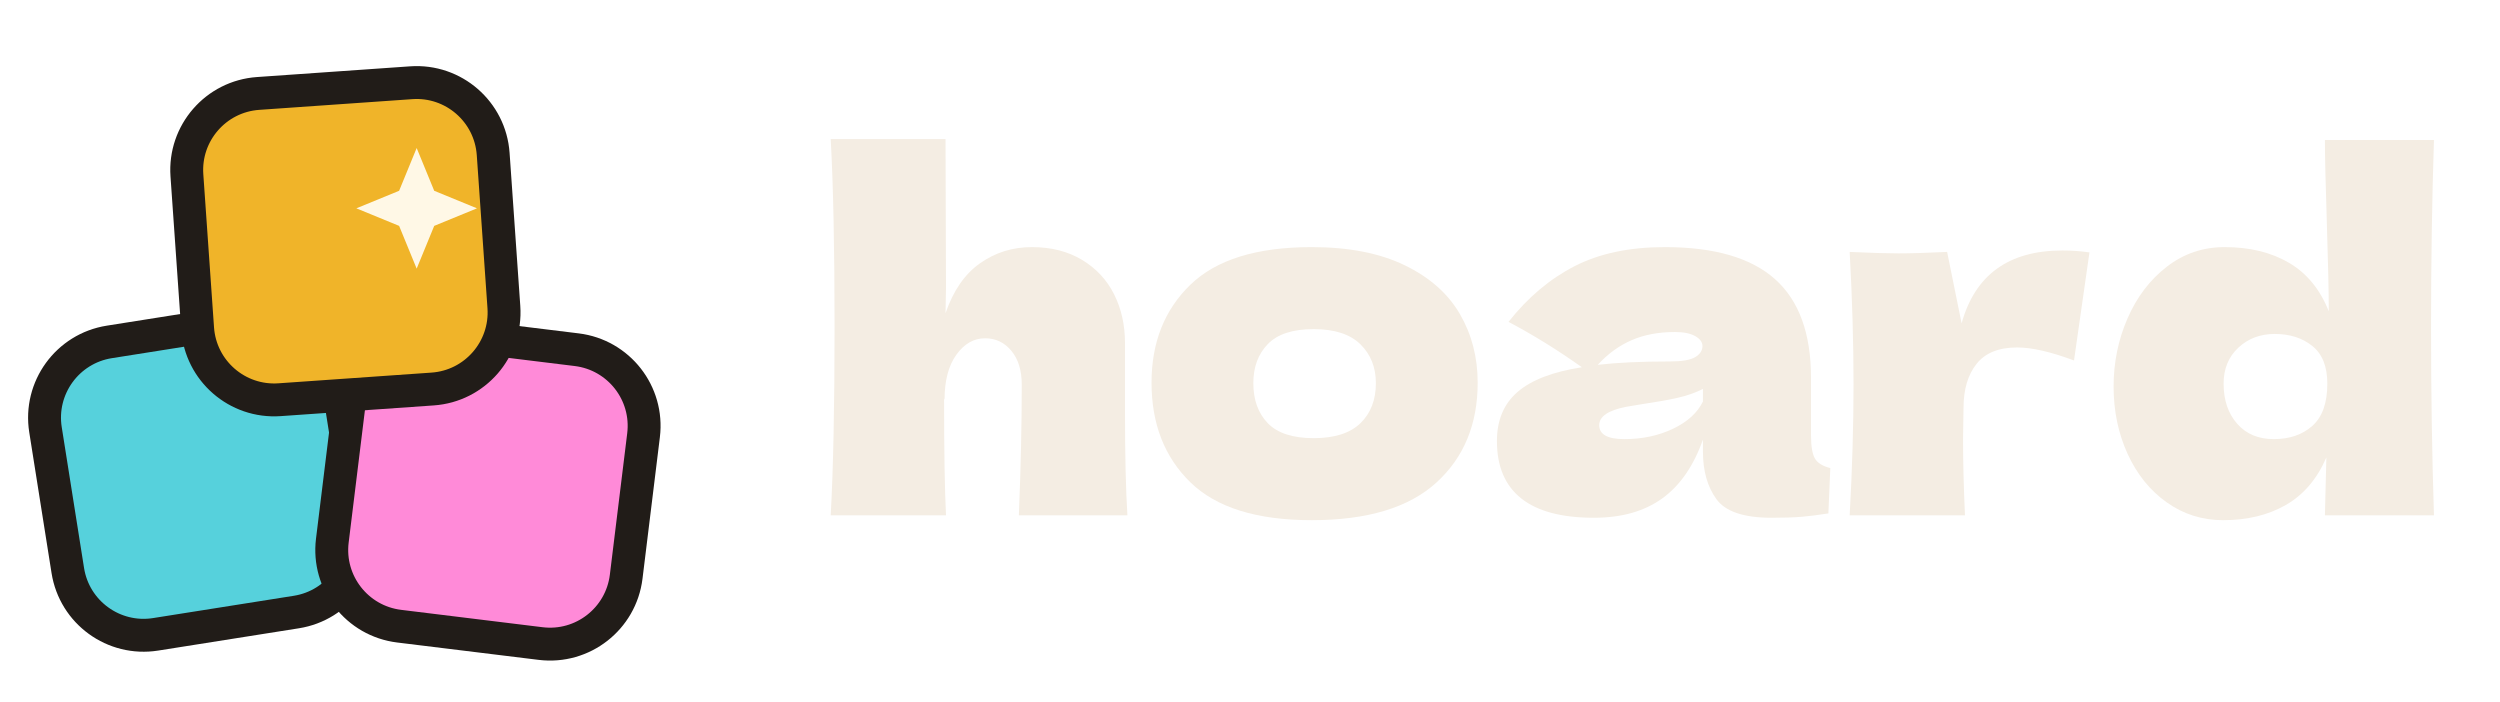
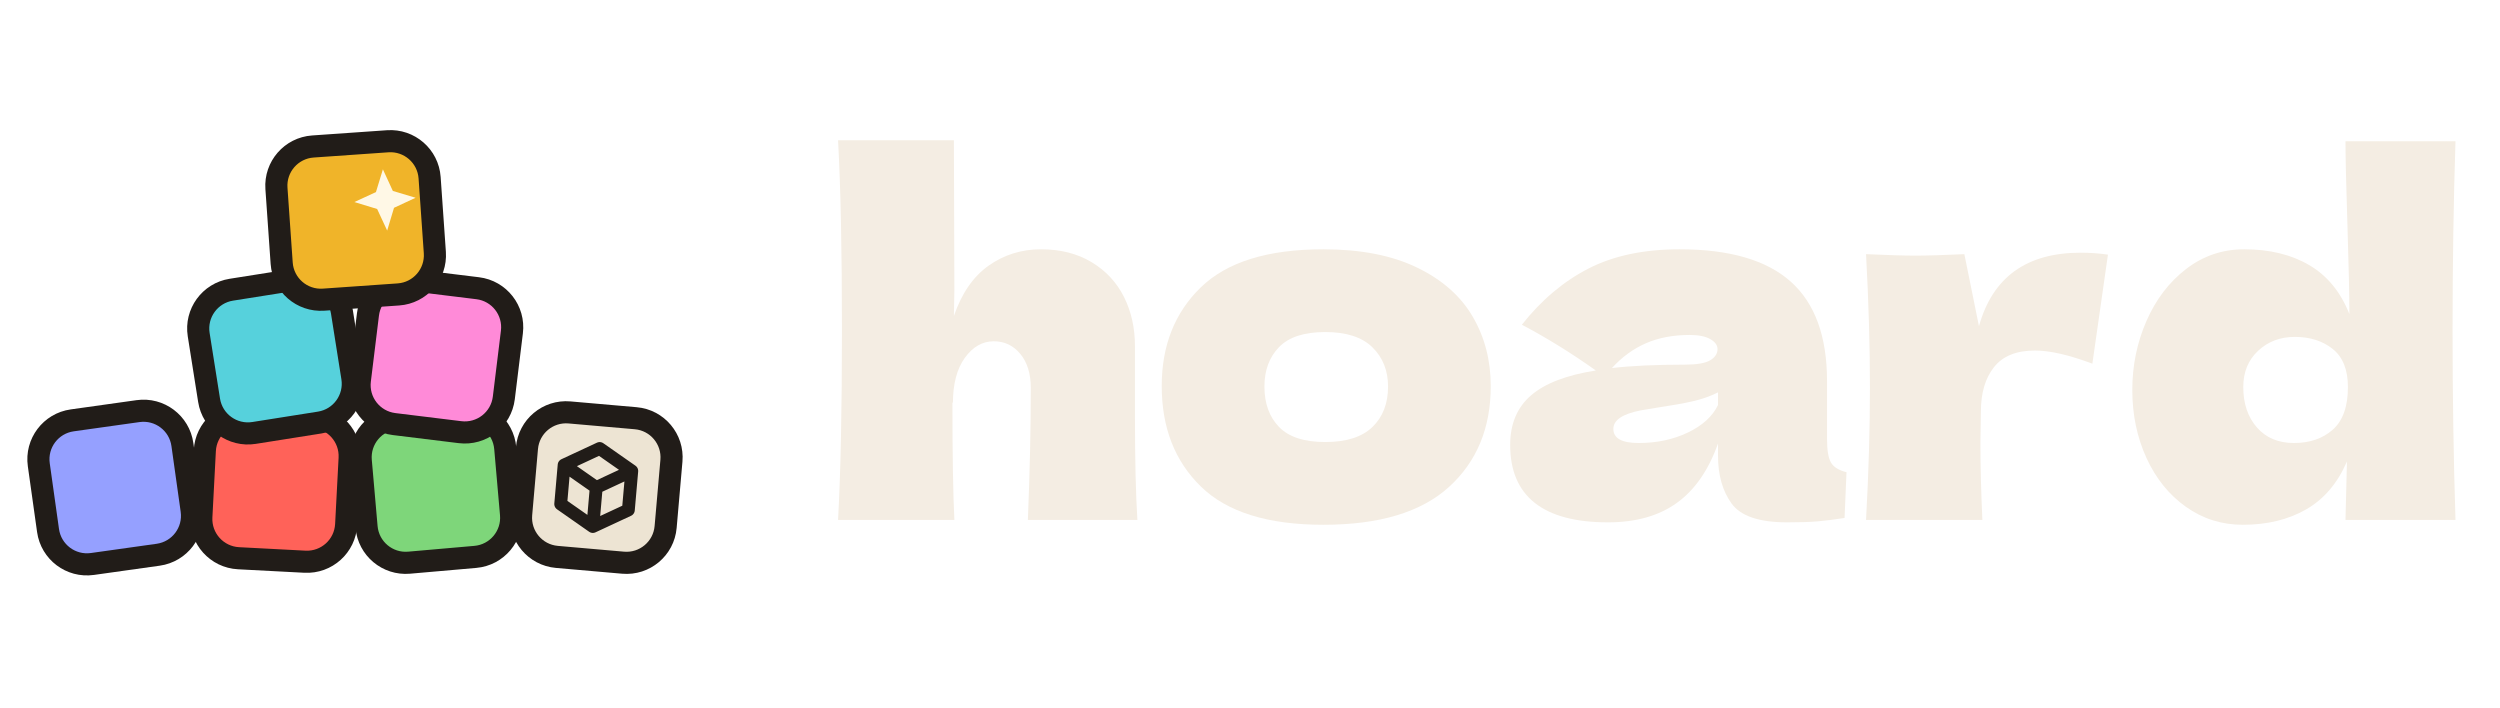
- <svg xmlns="http://www.w3.org/2000/svg" viewBox="0 0 228 64" width="456" height="128" role="img" aria-label="Hoard">
-   <g transform="translate(0 0) scale(1.0)">
-     <rect x="5" y="30" width="27" height="27" rx="7" fill="#56D1DC" stroke="#211C18" stroke-width="3" transform="rotate(-9 18.5 43.5)" />
-     <rect x="31" y="31" width="27" height="27" rx="7" fill="#FF8AD8" stroke="#211C18" stroke-width="3" transform="rotate(7 44.5 44.5)" />
-     <rect x="17.5" y="8" width="28" height="28" rx="7" fill="#F0B429" stroke="#211C18" stroke-width="3" transform="rotate(-4 31.5 22)" />
-     <path d="M38 13.5 l1.6 3.9 3.9 1.6 -3.9 1.6 -1.6 3.9 -1.6 -3.9 -3.9 -1.6 3.9 -1.6z" fill="#FFF8E6" />
+ <svg xmlns="http://www.w3.org/2000/svg" viewBox="0 0 226 64" role="img" aria-label="Hoard">
+   <g class="boxes">
+     <g transform="translate(10.41 44.07) rotate(-8)">
+       <g class="hb" data-box="payhip" style="--i:0;--fx:-9px;--fr:-55deg">
+         <rect x="-6.55" y="-6.55" width="13.11" height="13.11" rx="3.55" fill="#95A0FF" stroke="#211C18" stroke-width="2" />
+       </g>
+     </g>
+     <g transform="translate(24.9 44.07) rotate(3)">
+       <g class="hb" data-box="booth" style="--i:1;--fx:-9px;--fr:-55deg">
+         <rect x="-6.55" y="-6.55" width="13.11" height="13.11" rx="3.55" fill="#FF6259" stroke="#211C18" stroke-width="2" />
+       </g>
+     </g>
+     <g transform="translate(39.4 44.07) rotate(-5)">
+       <g class="hb" data-box="itch" style="--i:2;--fx:9px;--fr:55deg">
+         <rect x="-6.55" y="-6.55" width="13.11" height="13.11" rx="3.55" fill="#7ED67A" stroke="#211C18" stroke-width="2" />
+       </g>
+     </g>
+     <g transform="translate(53.9 44.07) rotate(5)">
+       <g class="hb" data-box="projects" style="--i:3;--fx:9px;--fr:55deg">
+         <rect x="-6.55" y="-6.55" width="13.11" height="13.11" rx="3.55" fill="#EDE4D3" stroke="#211C18" stroke-width="2" />
+         <path d="M0 -3.54 L3.07 -1.77 L3.07 1.77 L0 3.54 L-3.07 1.77 L-3.07 -1.77Z M-3.07 -1.77 L0 0 L3.07 -1.77 M0 0 L0 3.54" fill="none" stroke="#211C18" stroke-width="1.16" stroke-linejoin="round" stroke-linecap="round" />
+       </g>
+     </g>
+     <g transform="translate(24.9 32.19) rotate(-9)">
+       <g class="hb" data-box="jinxxy" style="--i:4;--fx:-9px;--fr:-55deg">
+         <rect x="-6.55" y="-6.55" width="13.11" height="13.11" rx="3.55" fill="#56D1DC" stroke="#211C18" stroke-width="2" />
+       </g>
+     </g>
+     <g transform="translate(39.4 32.19) rotate(7)">
+       <g class="hb" data-box="gumroad" style="--i:5;--fx:9px;--fr:55deg">
+         <rect x="-6.55" y="-6.55" width="13.11" height="13.11" rx="3.55" fill="#FF8AD8" stroke="#211C18" stroke-width="2" />
+       </g>
+     </g>
+     <g transform="translate(32.15 19.93) rotate(-4)">
+       <g class="hb" data-box="gold" style="--i:6;--fx:9px;--fr:55deg">
+         <rect x="-6.94" y="-6.94" width="13.88" height="13.88" rx="3.55" fill="#F0B429" stroke="#211C18" stroke-width="2" />
+         <path class="spark" d="M2.78 -4.44 L3.54 -2.43 L5.55 -1.67 L3.54 -0.9 L2.78 1.11 L2.01 -0.9 L0 -1.67 L2.01 -2.43Z" fill="#FFF8E6" />
+       </g>
+     </g>
  </g>
-   <g fill="#F4EDE3">
+   <g class="word" fill="#F4EDE3">
    <path transform="translate(74.00 47.00) scale(0.044 -0.044)" d="M430 0Q436 147 436 271Q436 315 414.5 341.0Q393 367 360 367Q325 367 300.5 333.0Q276 299 276 240L275 242Q275 79 279 0H40Q48 144 48 390Q48 636 40 780H278L279 472L278 419Q302 489 349.5 522.5Q397 556 457 556Q517 556 561.0 529.5Q605 503 627.5 458.0Q650 413 650 357V213Q650 80 655 0Z" />
    <path transform="translate(103.70 47.00) scale(0.044 -0.044)" d="M30 275Q30 400 110.5 478.0Q191 556 362 556Q477 556 554.5 518.5Q632 481 669.0 417.5Q706 354 706 275Q706 146 620.5 68.0Q535 -10 362 -10Q191 -10 110.5 68.5Q30 147 30 275ZM495 274Q495 323 463.0 354.5Q431 386 366 386Q301 386 271.0 355.0Q241 324 241 274Q241 222 271.0 191.0Q301 160 366 160Q431 160 463.0 191.0Q495 222 495 274Z" />
    <path transform="translate(135.20 47.00) scale(0.044 -0.044)" d="M681 166Q681 132 689.0 118.0Q697 104 721 98L717 4Q685 -1 661.5 -3.0Q638 -5 599 -5Q513 -5 485.0 33.5Q457 72 457 132V157Q428 75 372.5 35.0Q317 -5 231 -5Q131 -5 80.5 35.0Q30 75 30 154Q30 219 73.0 256.0Q116 293 206 307Q130 361 54 401Q114 477 191.0 516.5Q268 556 378 556Q532 556 606.5 489.5Q681 423 681 285ZM239 312Q299 319 389 319Q426 319 441.0 328.0Q456 337 456 351Q456 363 441.0 371.5Q426 380 399 380Q348 380 309.0 363.0Q270 346 239 312ZM457 236V262Q433 250 404.0 243.5Q375 237 334 231L298 225Q242 214 242 187Q242 158 294 158Q350 158 395.0 179.5Q440 201 457 236Z" />
    <path transform="translate(166.93 47.00) scale(0.044 -0.044)" d="M272 398Q314 549 481 549Q510 549 537 545L505 321Q433 348 387 348Q330 348 303.0 314.0Q276 280 276 223V224L275 158Q275 87 279 0H40Q48 144 48 272Q48 400 40 546Q106 543 141 543Q178 543 242 546Z" />
    <path transform="translate(191.44 47.00) scale(0.044 -0.044)" d="M688 389Q688 188 694 0H468L471 120Q442 53 387.0 21.5Q332 -10 257 -10Q192 -10 140.0 27.0Q88 64 59.0 127.5Q30 191 30 267Q30 342 59.0 408.5Q88 475 140.5 515.5Q193 556 260 556Q338 556 393.5 523.5Q449 491 476 423Q476 480 472 606Q468 728 468 778H694Q688 592 688 389ZM473 273Q473 326 442.0 351.0Q411 376 364 376Q319 376 288.5 347.5Q258 319 258 273Q258 222 286.0 190.0Q314 158 362 158Q411 158 442.0 185.5Q473 213 473 273Z" />
  </g>
</svg>
